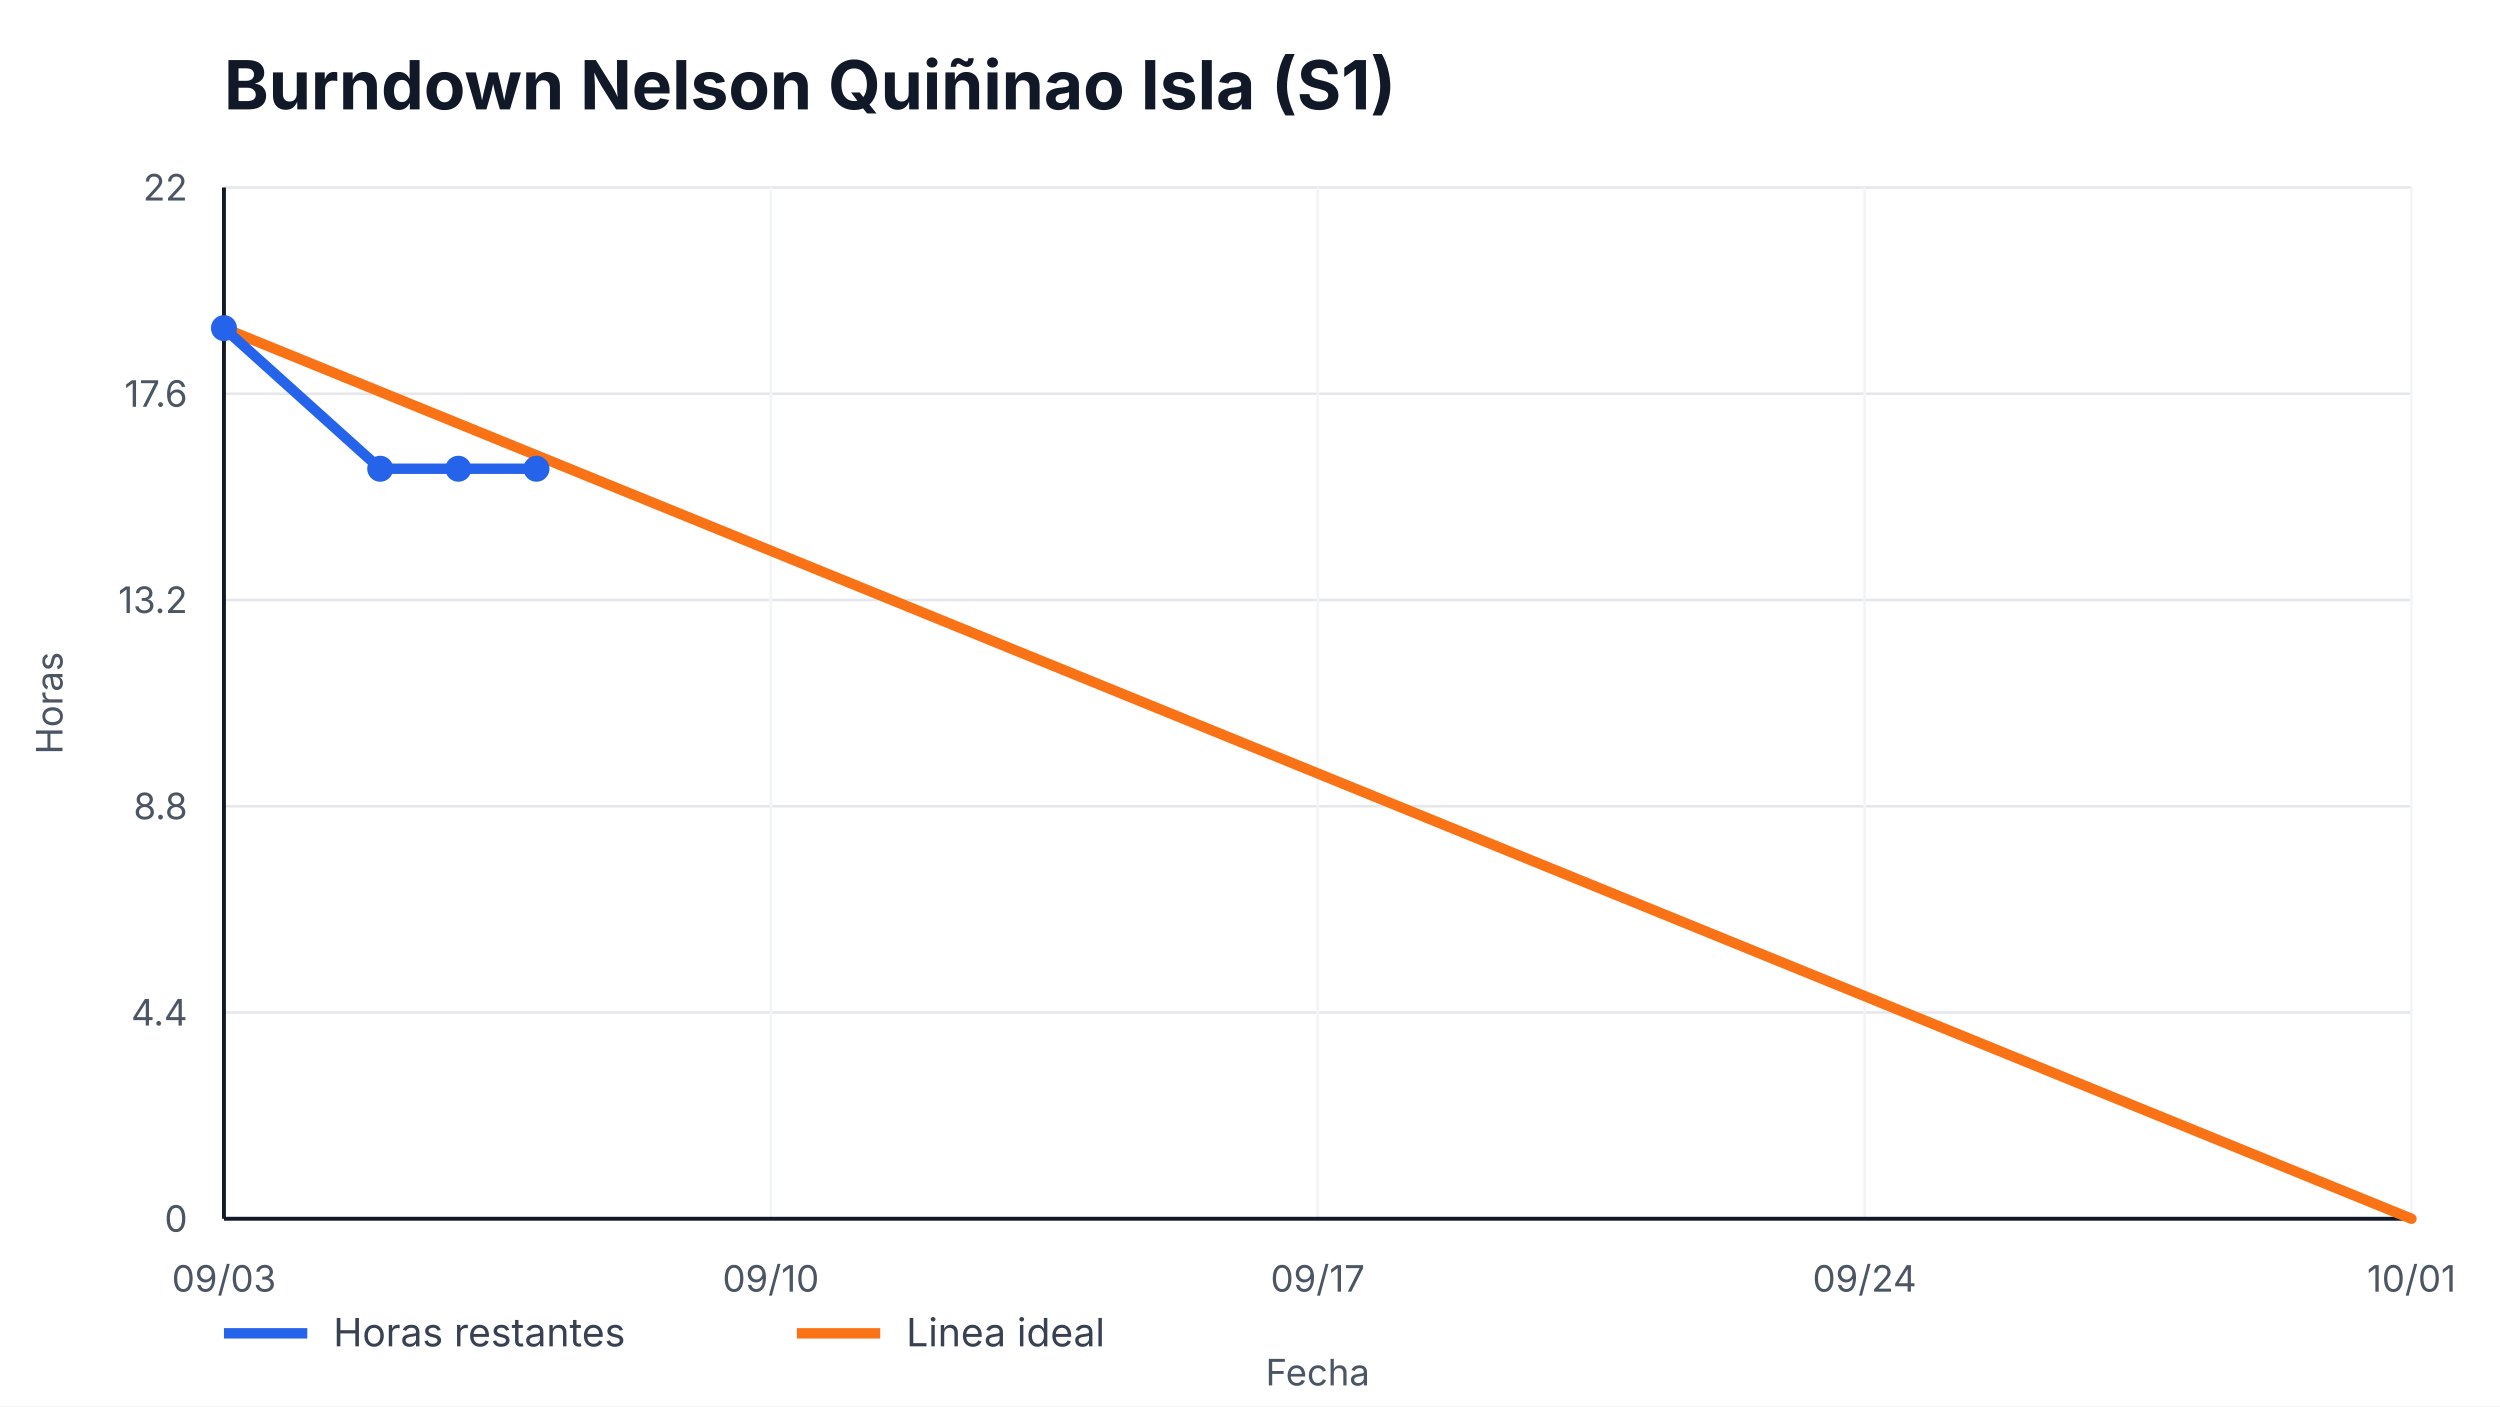
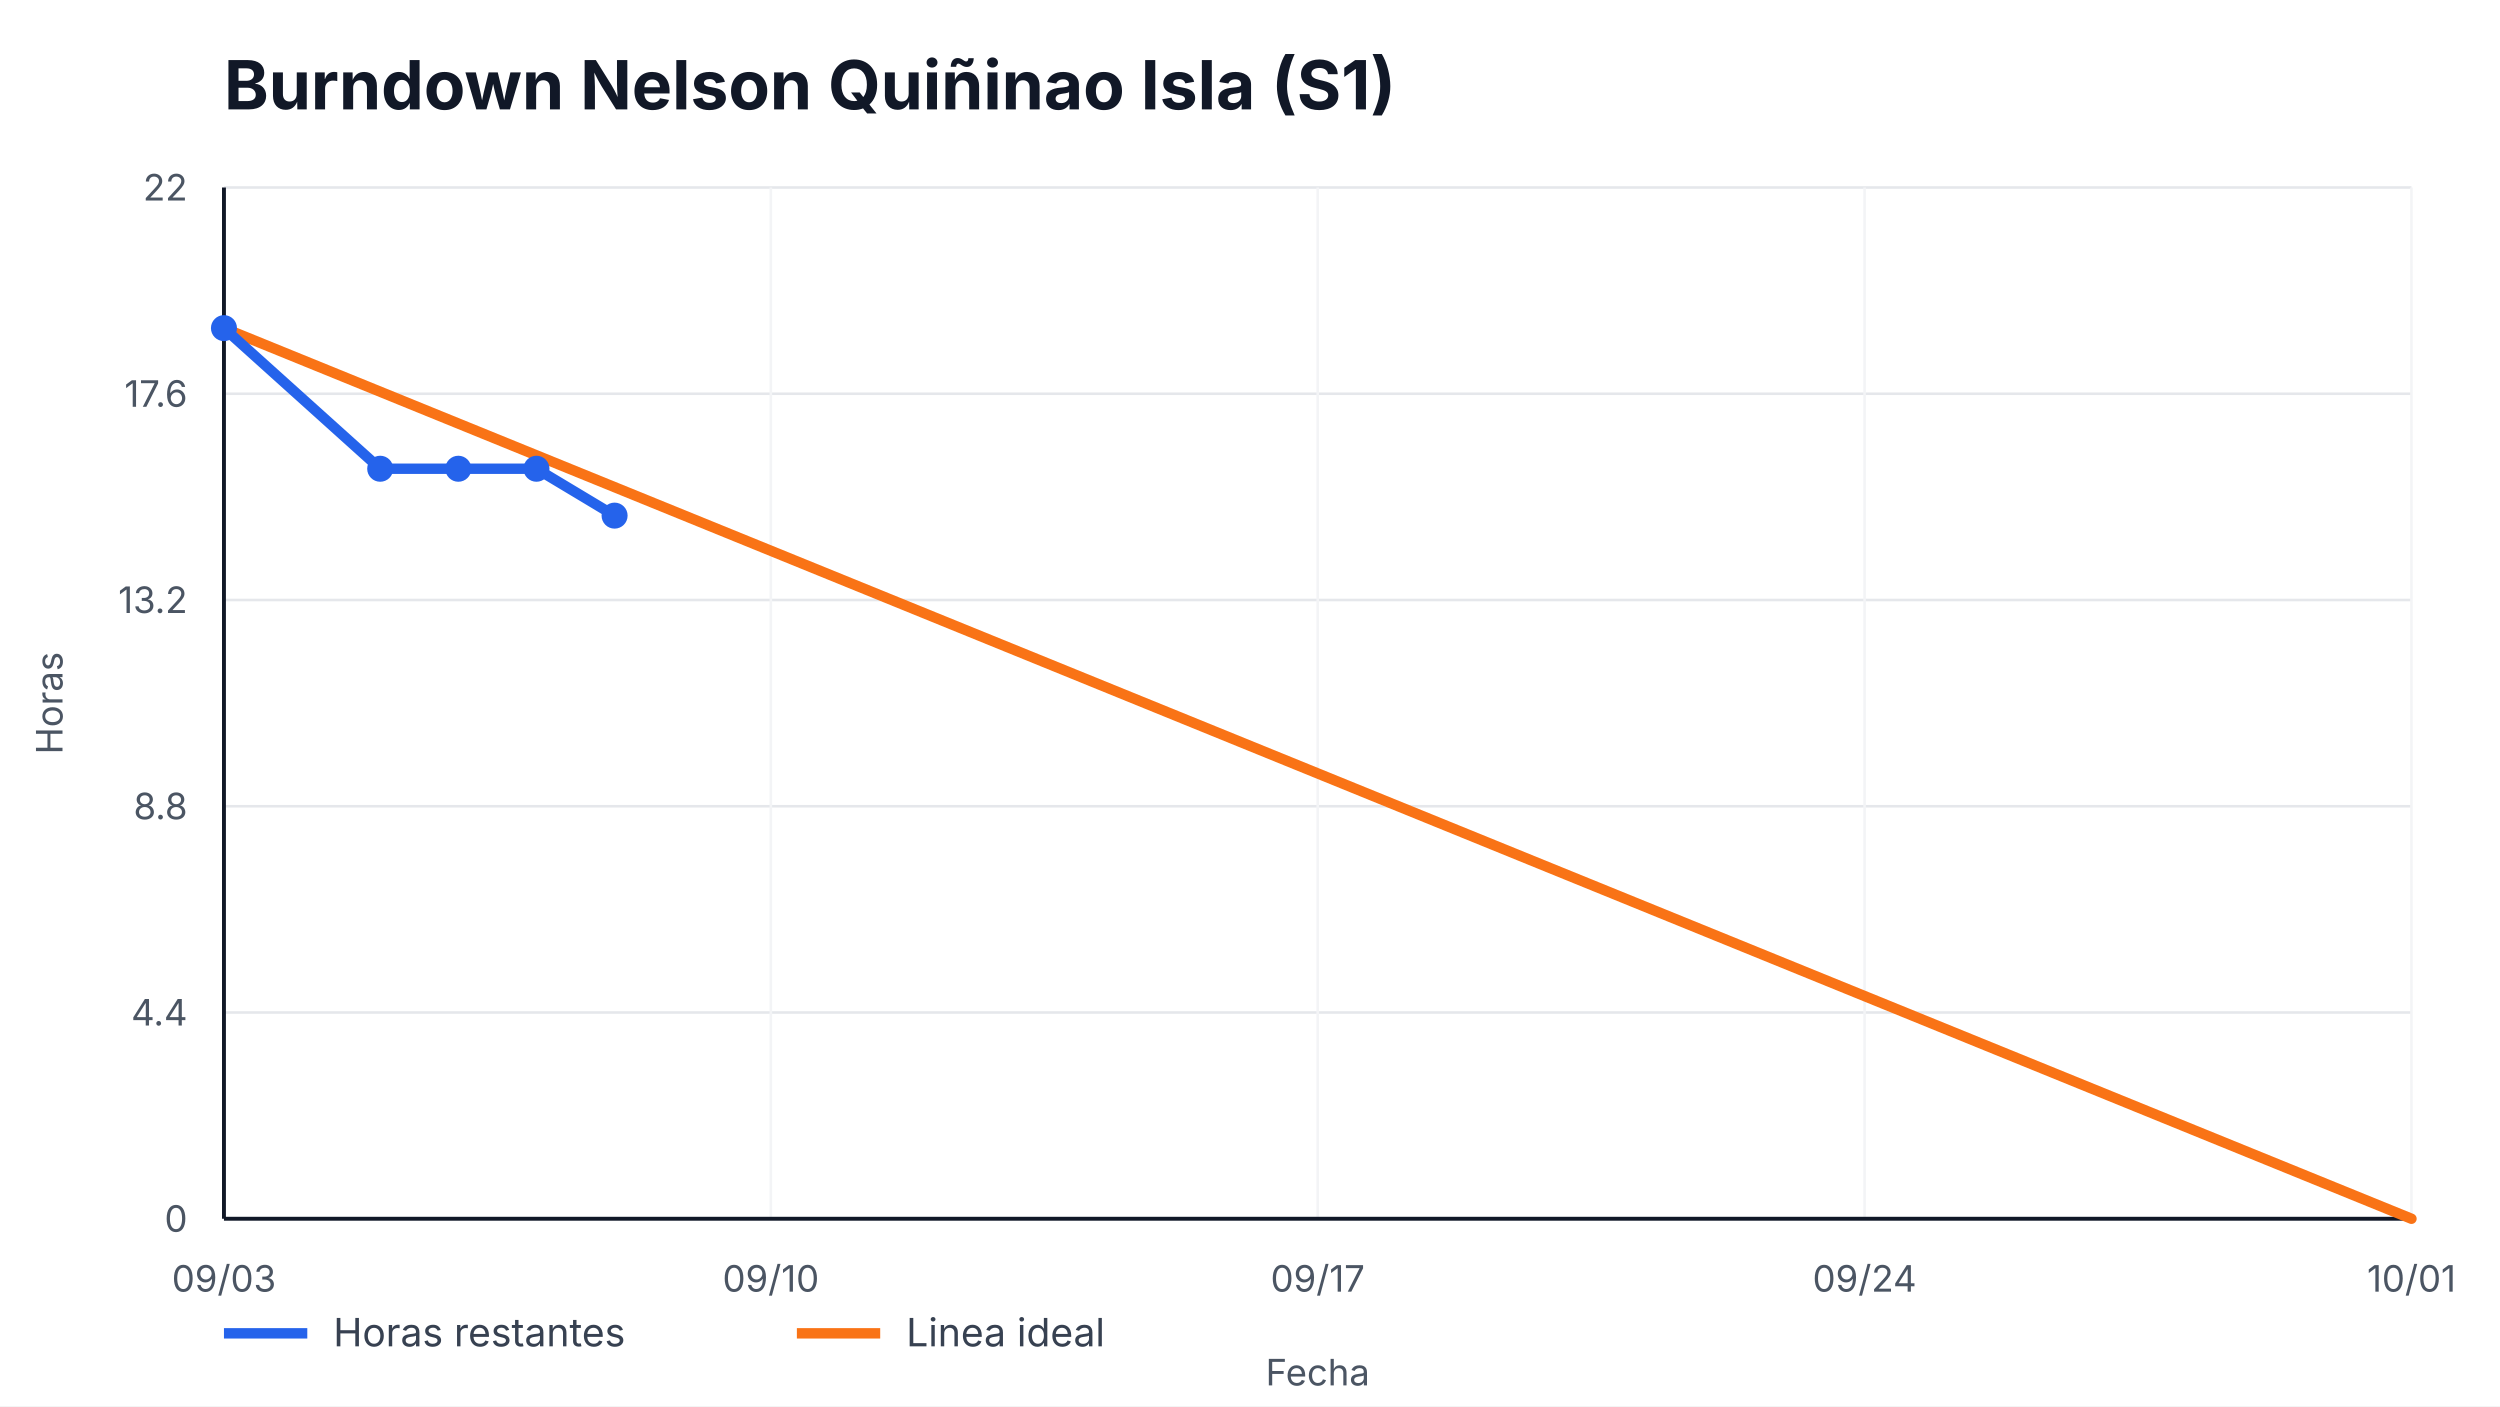
<svg xmlns="http://www.w3.org/2000/svg" width="960" height="540" viewBox="0 0 960 540" role="img" aria-label="Burndown Nelson Quiñinao Isla (S1)">
  <style>
    text { font-family: -apple-system, BlinkMacSystemFont, "Segoe UI", sans-serif; fill: #111827; }
    .title { font-size: 26px; font-weight: 700; }
    .axis { font-size: 14px; fill: #4b5563; }
    .legend { font-size: 15px; fill: #374151; }
    .overrun { font-size: 14px; font-weight: 700; fill: #b91c1c; }
  </style>
  <rect width="100%" height="100%" fill="#ffffff" />
  <text x="86" y="42" class="title">Burndown Nelson Quiñinao Isla (S1)</text>
  <g>
    <line x1="86" y1="468.00" x2="926" y2="468.00" stroke="#e5e7eb" />
    <line x1="86" y1="388.80" x2="926" y2="388.80" stroke="#e5e7eb" />
    <line x1="86" y1="309.60" x2="926" y2="309.60" stroke="#e5e7eb" />
    <line x1="86" y1="230.40" x2="926" y2="230.40" stroke="#e5e7eb" />
    <line x1="86" y1="151.20" x2="926" y2="151.20" stroke="#e5e7eb" />
    <line x1="86" y1="72.00" x2="926" y2="72.00" stroke="#e5e7eb" />
  </g>
  <g>
    <line x1="86.00" y1="72" x2="86.00" y2="468" stroke="#f3f4f6" />
    <text x="86.00" y="496" text-anchor="middle" class="axis">09/03</text>
    <line x1="296.00" y1="72" x2="296.00" y2="468" stroke="#f3f4f6" />
    <text x="296.00" y="496" text-anchor="middle" class="axis">09/10</text>
    <line x1="506.00" y1="72" x2="506.00" y2="468" stroke="#f3f4f6" />
    <text x="506.00" y="496" text-anchor="middle" class="axis">09/17</text>
    <line x1="716.00" y1="72" x2="716.00" y2="468" stroke="#f3f4f6" />
    <text x="716.00" y="496" text-anchor="middle" class="axis">09/24</text>
    <line x1="926.00" y1="72" x2="926.00" y2="468" stroke="#f3f4f6" />
    <text x="926.00" y="496" text-anchor="middle" class="axis">10/01</text>
  </g>
  <line x1="86" y1="468" x2="926" y2="468" stroke="#111827" stroke-width="1.5" />
  <line x1="86" y1="72" x2="86" y2="468" stroke="#111827" stroke-width="1.5" />
  <g>
    <text x="72" y="473.00" text-anchor="end" class="axis">0</text>
    <text x="72" y="393.80" text-anchor="end" class="axis">4.4</text>
    <text x="72" y="314.60" text-anchor="end" class="axis">8.8</text>
    <text x="72" y="235.40" text-anchor="end" class="axis">13.2</text>
    <text x="72" y="156.20" text-anchor="end" class="axis">17.6</text>
    <text x="72" y="77.00" text-anchor="end" class="axis">22</text>
  </g>
  <polyline points="86.00,126.00 926.00,468.00" fill="none" stroke="#f97316" stroke-width="4" stroke-linecap="round" />
-   <polyline points="86.00,126.00 146.00,180.00 176.00,180.00 206.00,180.00" fill="none" stroke="#2563eb" stroke-width="4" stroke-linecap="round" stroke-linejoin="round" />
+   <polyline points="86.00,126.00 146.00,180.00 176.00,180.00 206.00,180.00 236.00,198.00" fill="none" stroke="#2563eb" stroke-width="4" stroke-linecap="round" stroke-linejoin="round" />
  <g>
    <circle cx="86.00" cy="126.00" r="5" fill="#2563eb" />
    <circle cx="146.00" cy="180.00" r="5" fill="#2563eb" />
    <circle cx="176.00" cy="180.00" r="5" fill="#2563eb" />
    <circle cx="206.00" cy="180.00" r="5" fill="#2563eb" />
+     <circle cx="236.00" cy="198.00" r="5" fill="#2563eb" />
  </g>
  <line x1="86" y1="512" x2="118" y2="512" stroke="#2563eb" stroke-width="4" />
  <text x="128" y="517" class="legend">Horas restantes</text>
  <line x1="306" y1="512" x2="338" y2="512" stroke="#f97316" stroke-width="4" />
  <text x="348" y="517" class="legend">Linea ideal</text>
  <text x="506.0" y="532" text-anchor="middle" class="axis">Fecha</text>
  <text x="24" y="270.0" transform="rotate(-90 24,270.0)" text-anchor="middle" class="axis">Horas</text>
</svg>
